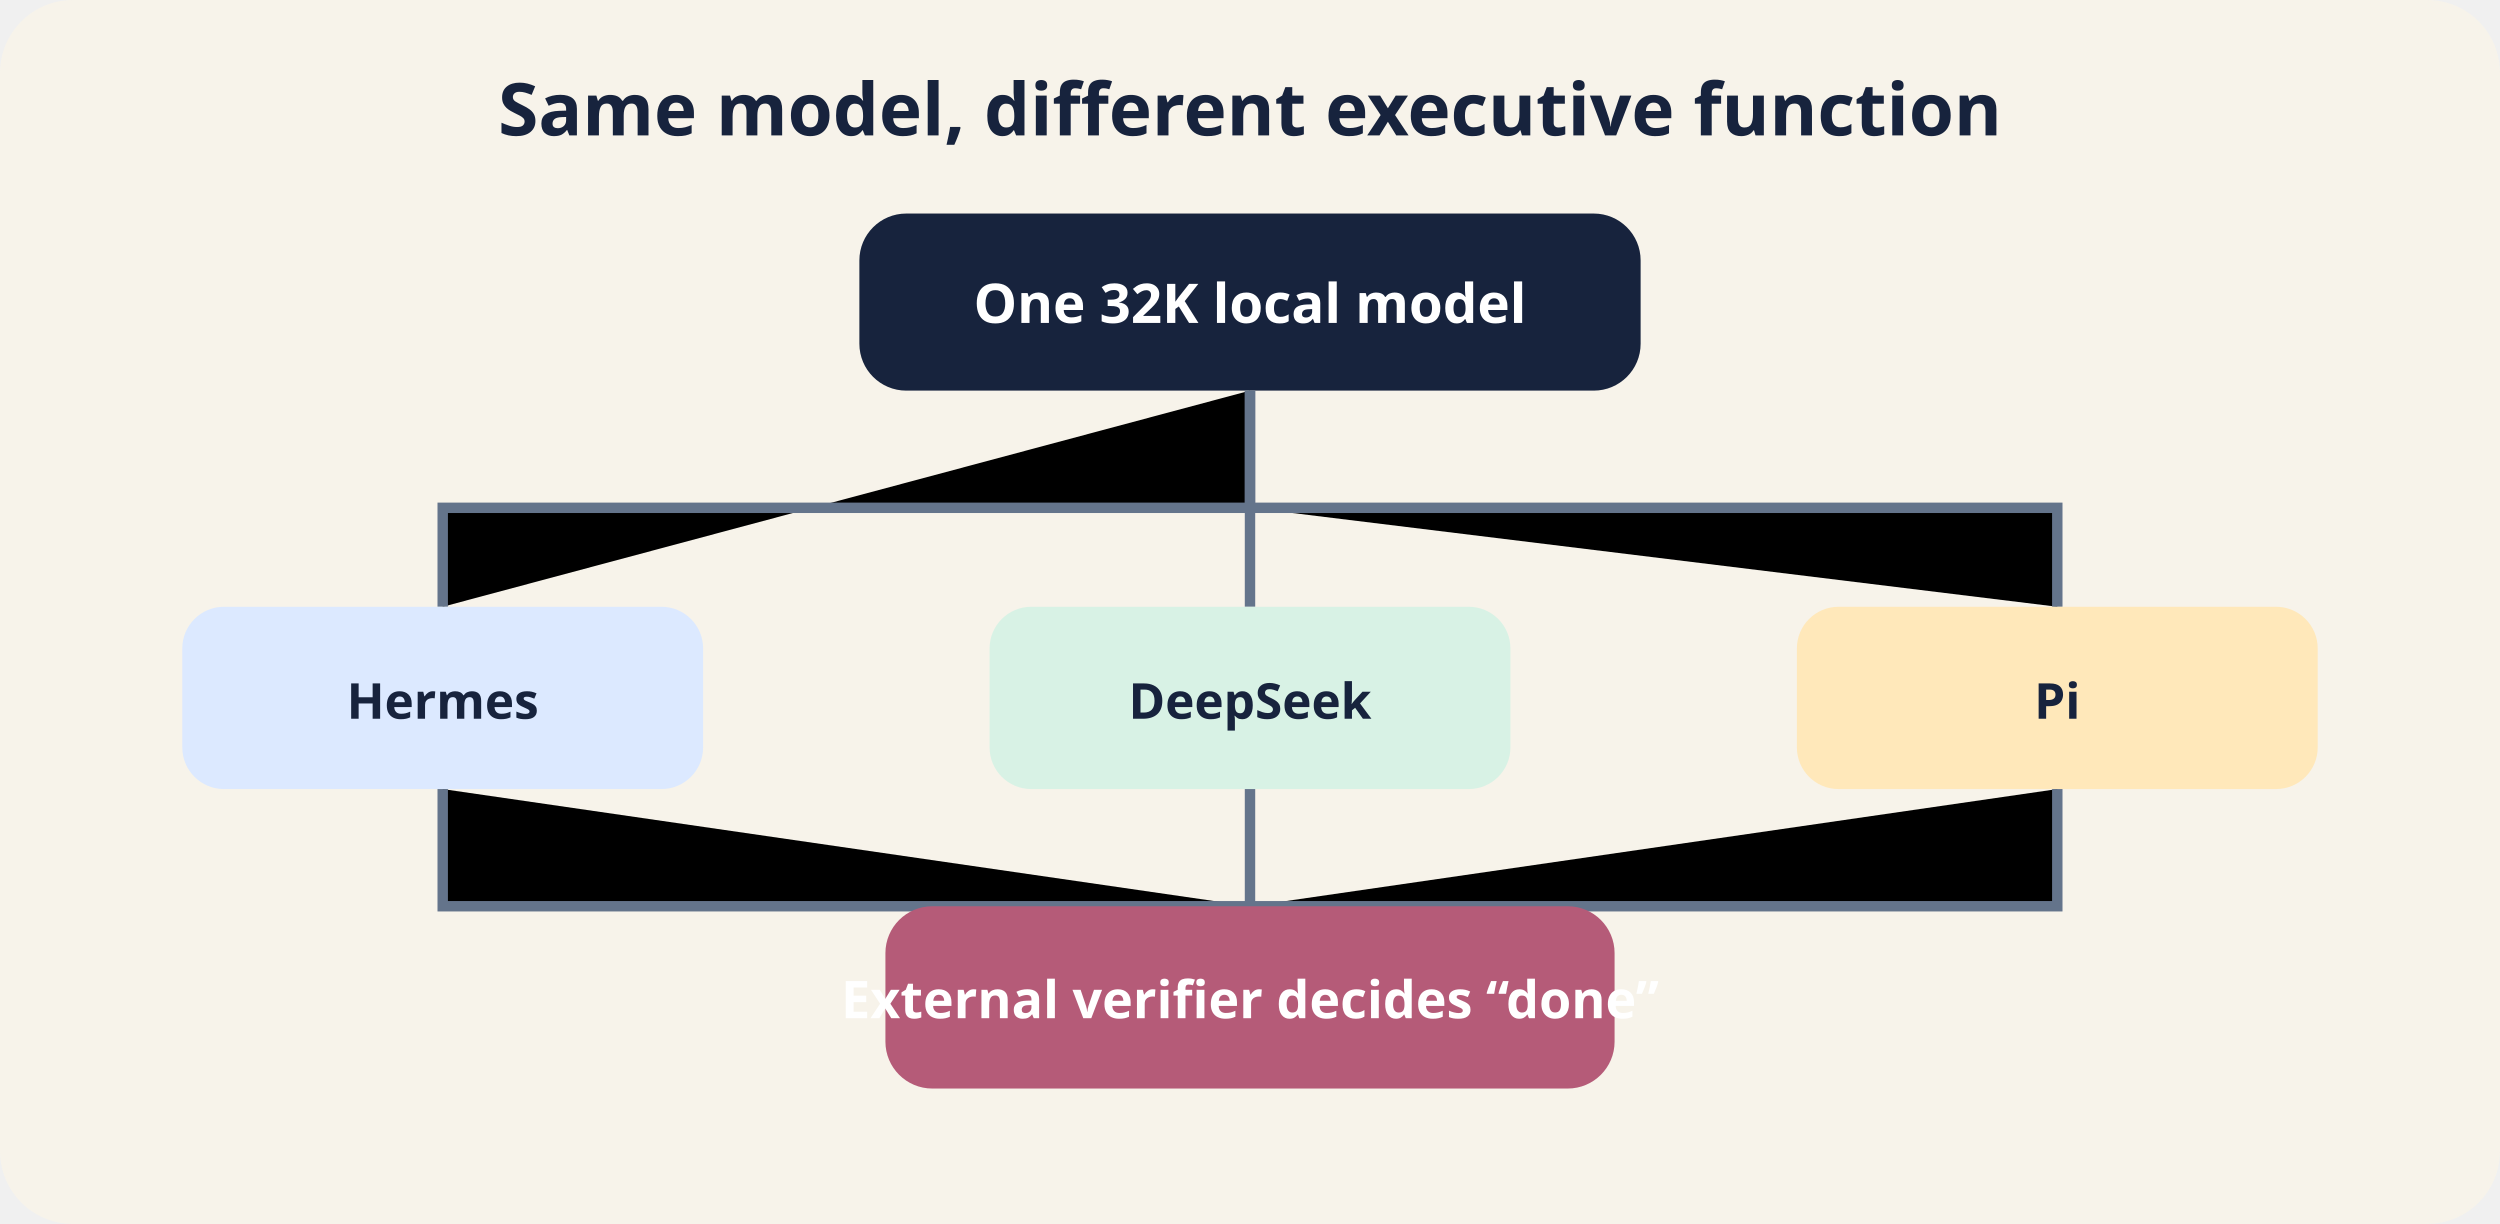
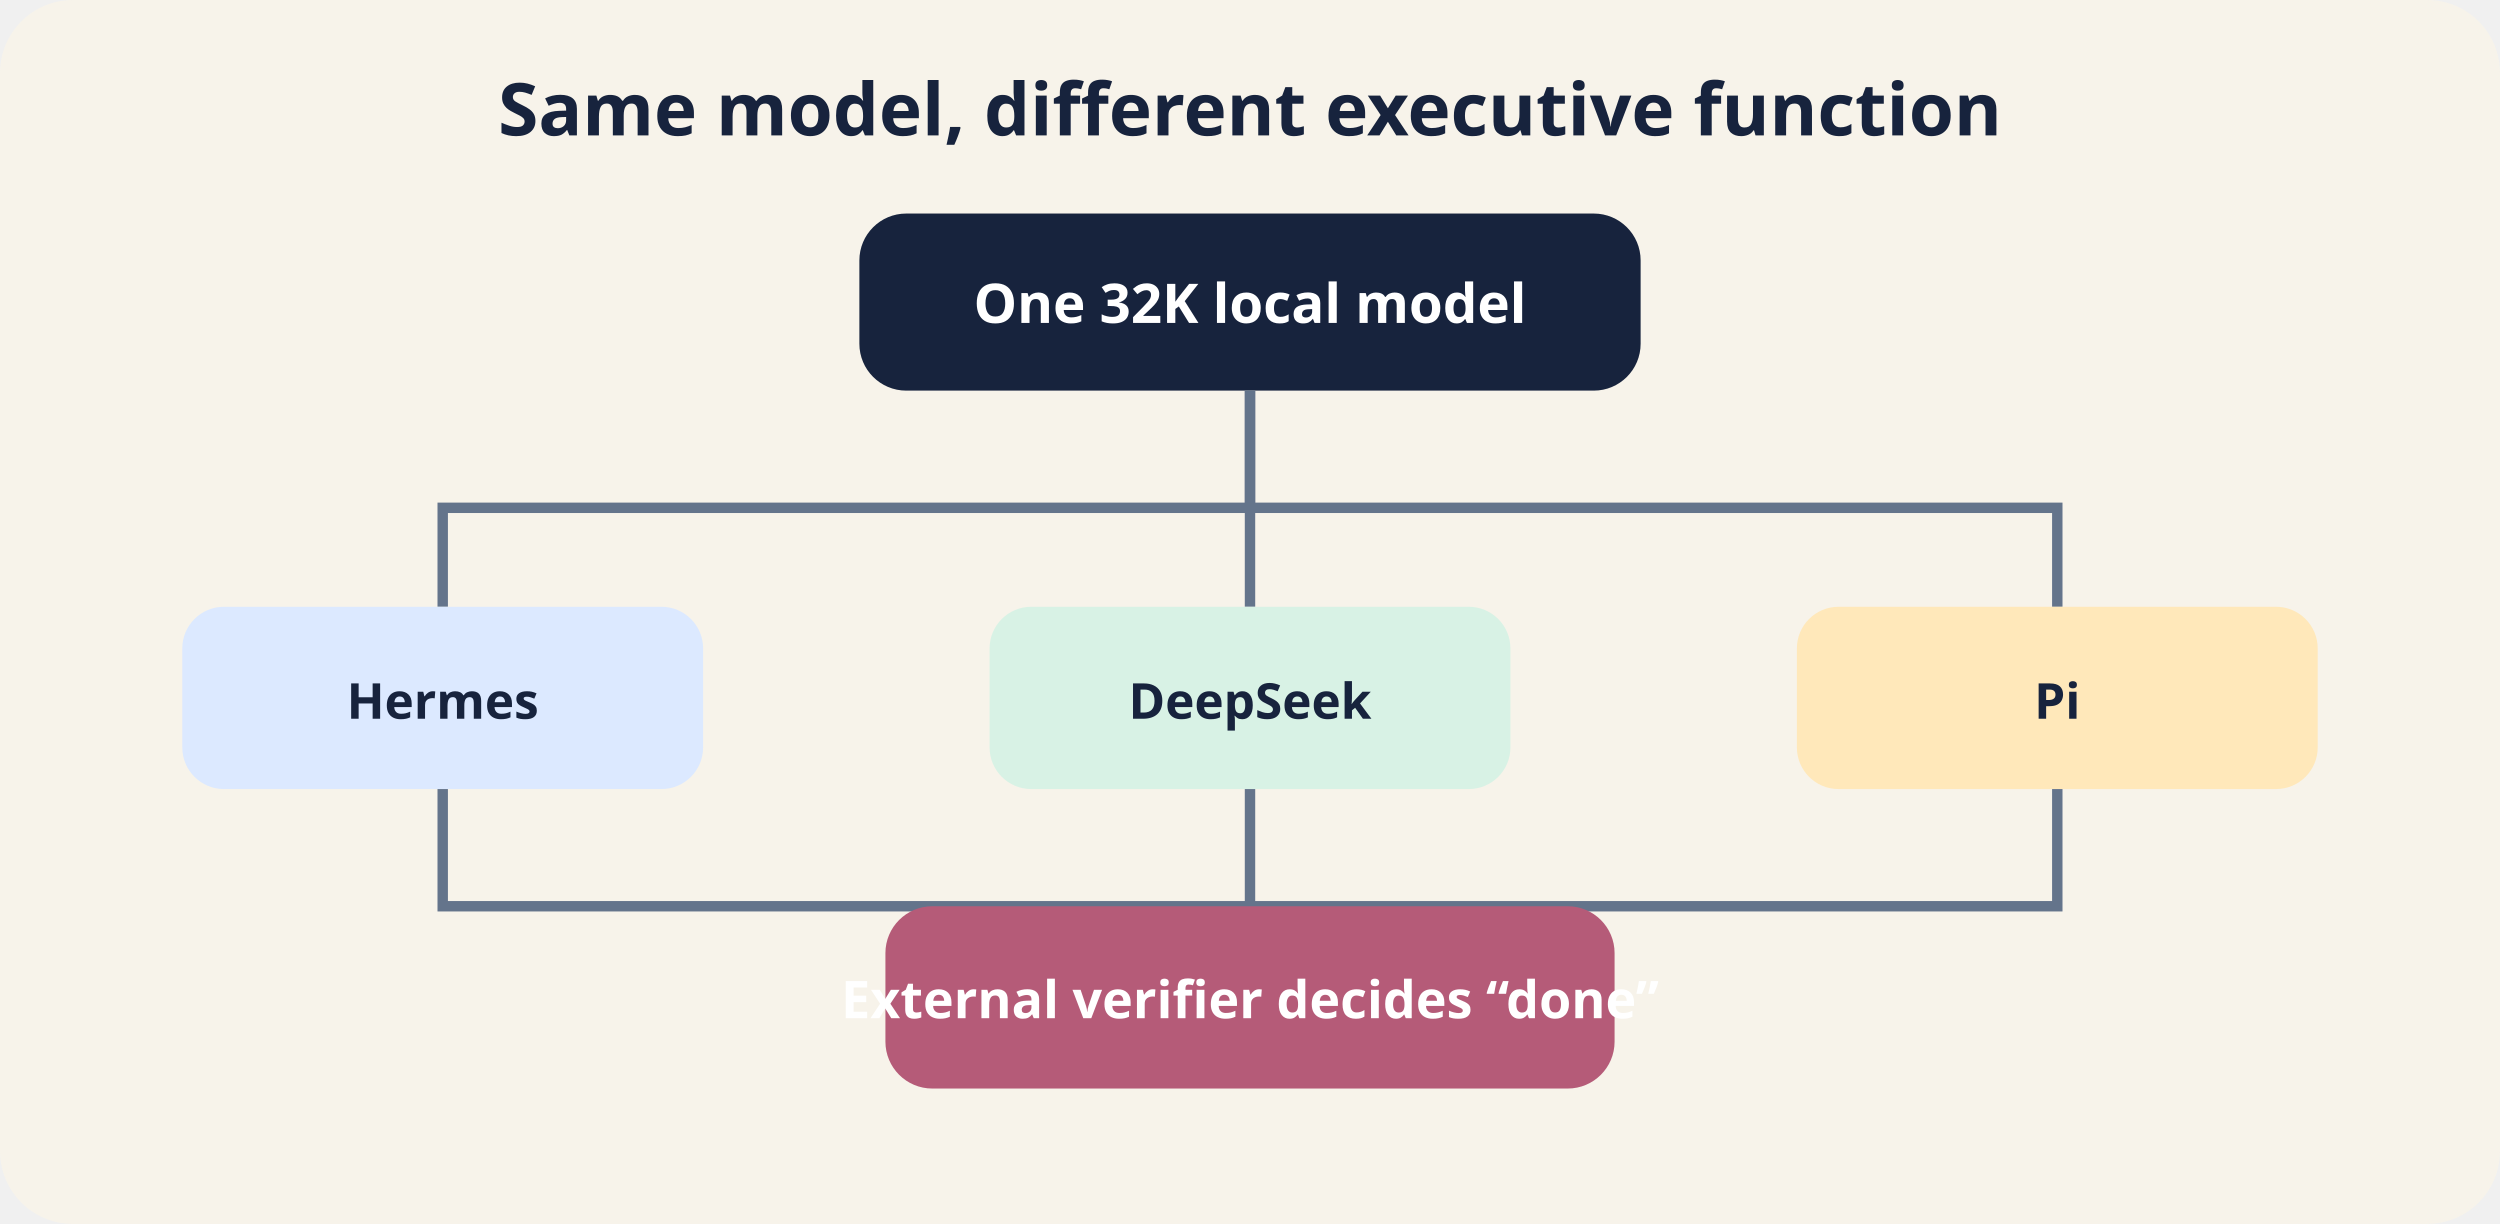
<svg xmlns="http://www.w3.org/2000/svg" viewBox="0 0 960 470" role="img" aria-labelledby="t d">
  <rect width="960" height="470" rx="28" fill="#f7f3ea" />
  <g font-family="system-ui,sans-serif" text-anchor="middle">
    <text x="480" y="52" font-size="28" font-weight="700" fill="#17233d">Same model, different executive function</text>
    <rect x="330" y="82" width="300" height="68" rx="18" fill="#17233d" />
    <text x="480" y="124" font-size="21" font-weight="700" fill="white">One 32K local model</text>
-     <g stroke="#64748b" stroke-width="4">
+     <g stroke="#64748b" stroke-width="4" fill="none">
      <path d="M480 150v45H170v38" />
      <path d="M480 150v83" />
      <path d="M480 195h310v38" />
    </g>
    <g font-size="19" font-weight="700" fill="#17233d">
      <rect x="70" y="233" width="200" height="70" rx="16" fill="#dce9ff" />
      <text x="170" y="276">Hermes</text>
      <rect x="380" y="233" width="200" height="70" rx="16" fill="#d8f2e5" />
      <text x="480" y="276">DeepSeek</text>
      <rect x="690" y="233" width="200" height="70" rx="16" fill="#ffe8ba" />
      <text x="790" y="276">Pi</text>
    </g>
-     <g stroke="#64748b" stroke-width="4">
+     <g stroke="#64748b" stroke-width="4" fill="none">
      <path d="M170 303v45h310" />
      <path d="M480 303v45" />
      <path d="M790 303v45H480" />
    </g>
    <rect x="340" y="348" width="280" height="70" rx="18" fill="#b55b78" />
    <text x="480" y="391" font-size="20" font-weight="700" fill="white">External verifier decides “done”</text>
  </g>
</svg>
